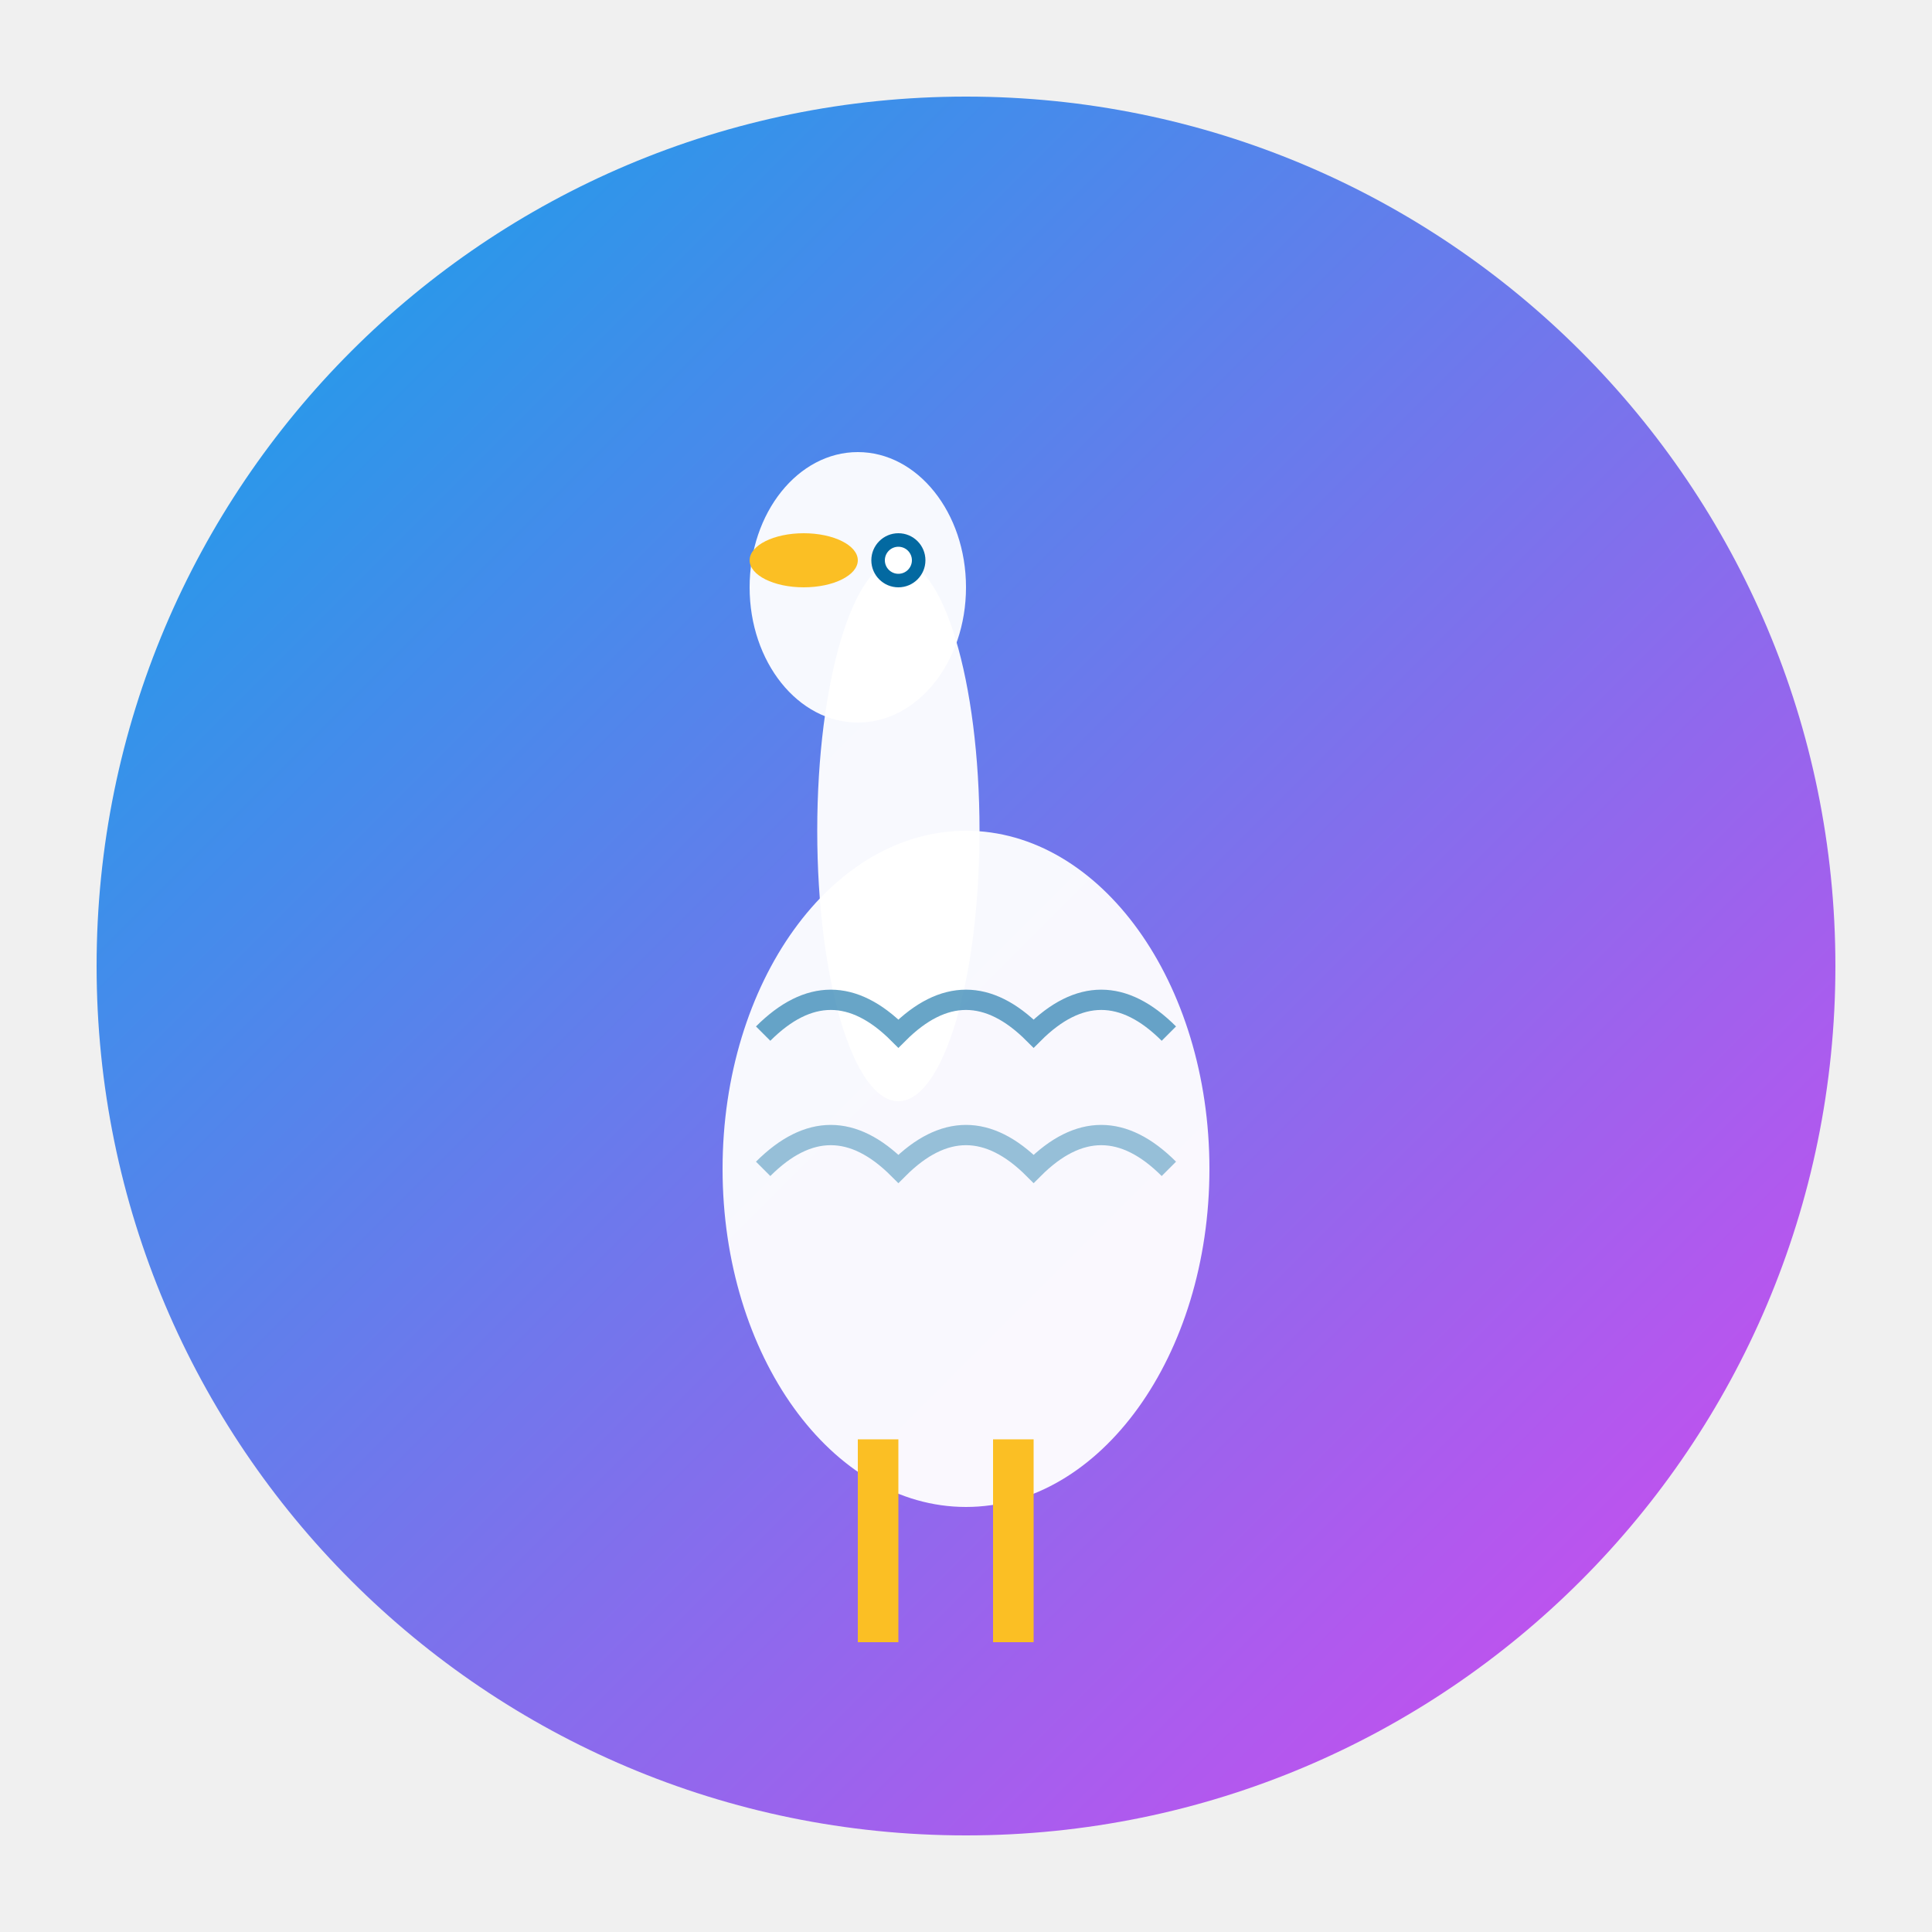
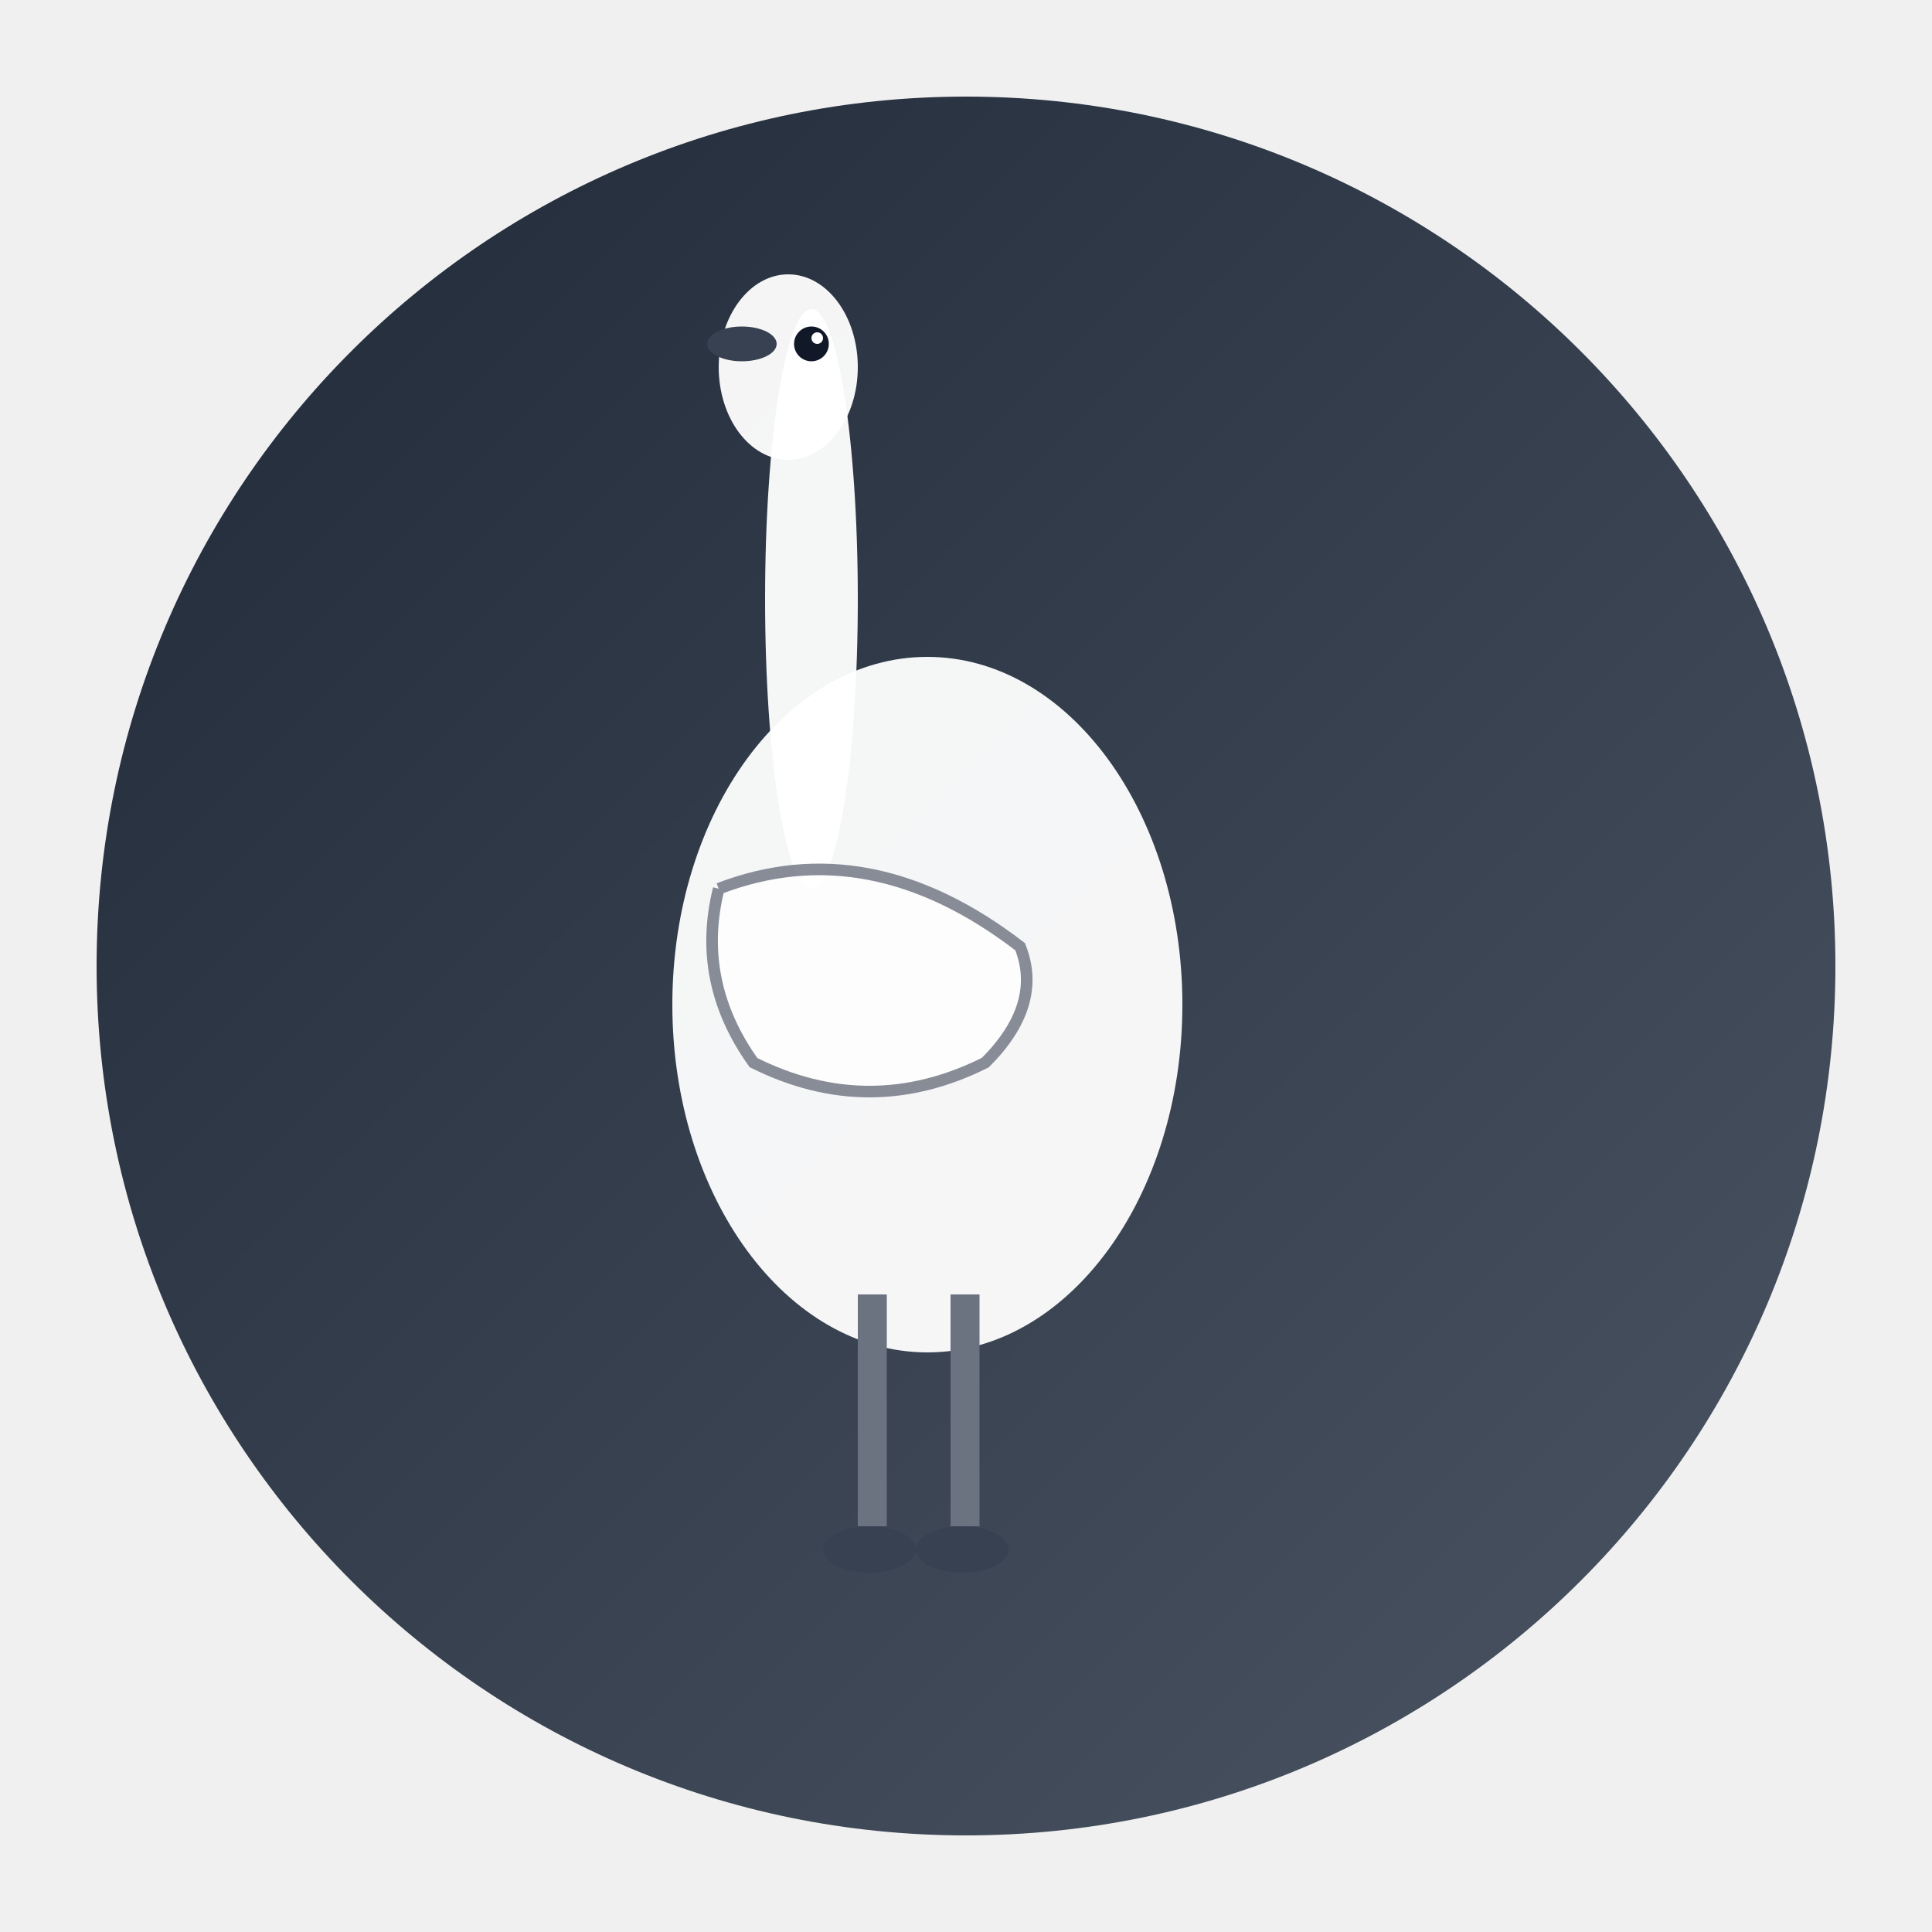
<svg xmlns="http://www.w3.org/2000/svg" viewBox="0 0 100 100">
  <defs>
    <linearGradient id="brandGradient" x1="0%" y1="0%" x2="100%" y2="100%">
-       <stop offset="0%" stop-color="#0ea5e9" />
-       <stop offset="100%" stop-color="#d946ef" />
+       <stop offset="0%" stop-color="#1f2937" />
+       <stop offset="100%" stop-color="#4b5563" />
    </linearGradient>
  </defs>
  <circle cx="50" cy="50" r="45" fill="url(#brandGradient)" />
-   <g transform="translate(15, 15) scale(0.7)">
-     <ellipse cx="50" cy="65" rx="18" ry="25" fill="white" opacity="0.95" />
-     <ellipse cx="45" cy="40" rx="6" ry="20" fill="white" opacity="0.95" />
-     <ellipse cx="42" cy="22" rx="8" ry="10" fill="white" opacity="0.95" />
-     <ellipse cx="38" cy="20" rx="4" ry="2" fill="#fbbf24" />
-     <circle cx="45" cy="20" r="2" fill="#0369a1" />
-     <circle cx="45" cy="20" r="1" fill="white" />
-     <rect x="42" y="85" width="3" height="15" fill="#fbbf24" />
-     <rect x="52" y="85" width="3" height="15" fill="#fbbf24" />
-     <path d="M35 55 Q40 50 45 55 Q50 50 55 55 Q60 50 65 55" stroke="#0369a1" stroke-width="1.5" fill="none" opacity="0.6" />
-     <path d="M35 65 Q40 60 45 65 Q50 60 55 65 Q60 60 65 65" stroke="#0369a1" stroke-width="1.5" fill="none" opacity="0.4" />
+   <g transform="translate(18, 10) scale(0.6)">
+     <ellipse cx="50" cy="70" rx="22" ry="30" fill="white" opacity="0.95" />
+     <ellipse cx="40" cy="35" rx="4" ry="25" fill="white" opacity="0.95" />
+     <ellipse cx="38" cy="15" rx="6" ry="8" fill="white" opacity="0.95" />
+     <ellipse cx="34" cy="13" rx="3" ry="1.5" fill="#374151" />
+     <circle cx="40" cy="13" r="1.5" fill="#111827" />
+     <circle cx="40.5" cy="12.5" r="0.5" fill="white" />
+     <rect x="44" y="95" width="2.5" height="20" fill="#6b7280" />
+     <rect x="52" y="95" width="2.5" height="20" fill="#6b7280" />
+     <ellipse cx="45" cy="117" rx="4" ry="2" fill="#374151" />
+     <ellipse cx="53" cy="117" rx="4" ry="2" fill="#374151" />
+     <path d="M32 60 Q45 55 58 65 Q60 70 55 75 Q45 80 35 75 Q30 68 32 60" fill="white" stroke="#6b7280" stroke-width="1" opacity="0.8" />
  </g>
</svg>
